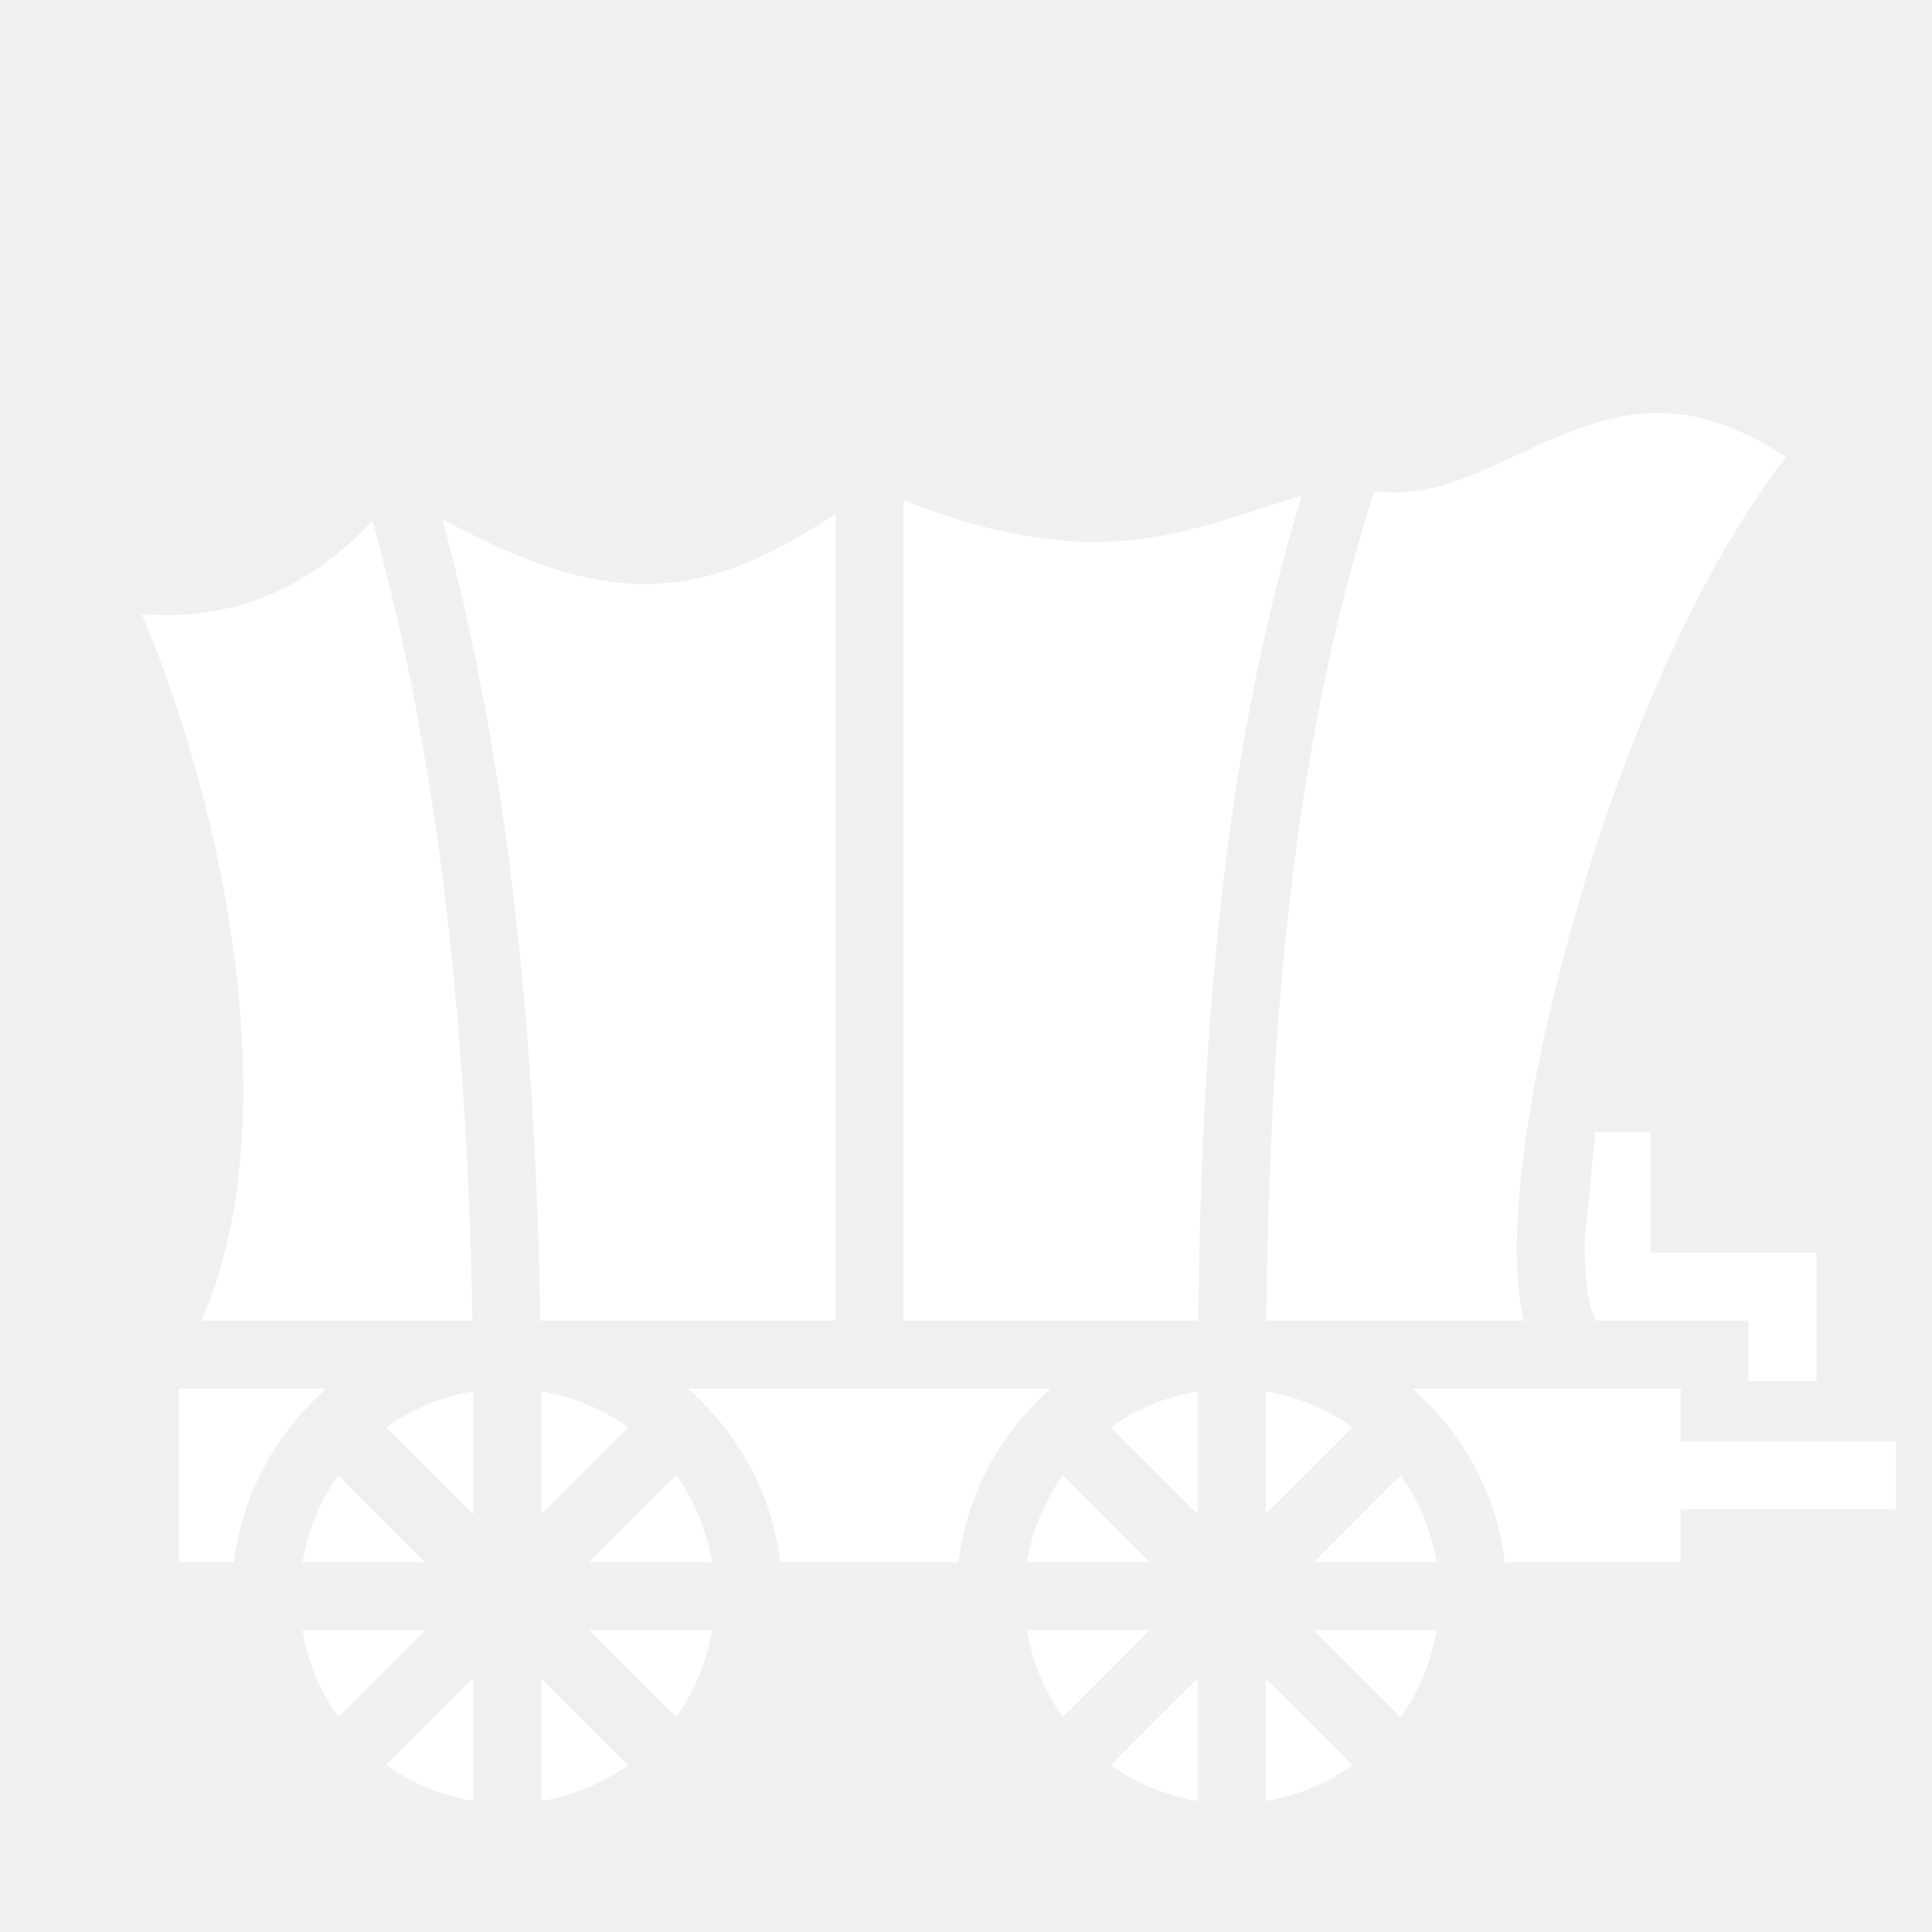
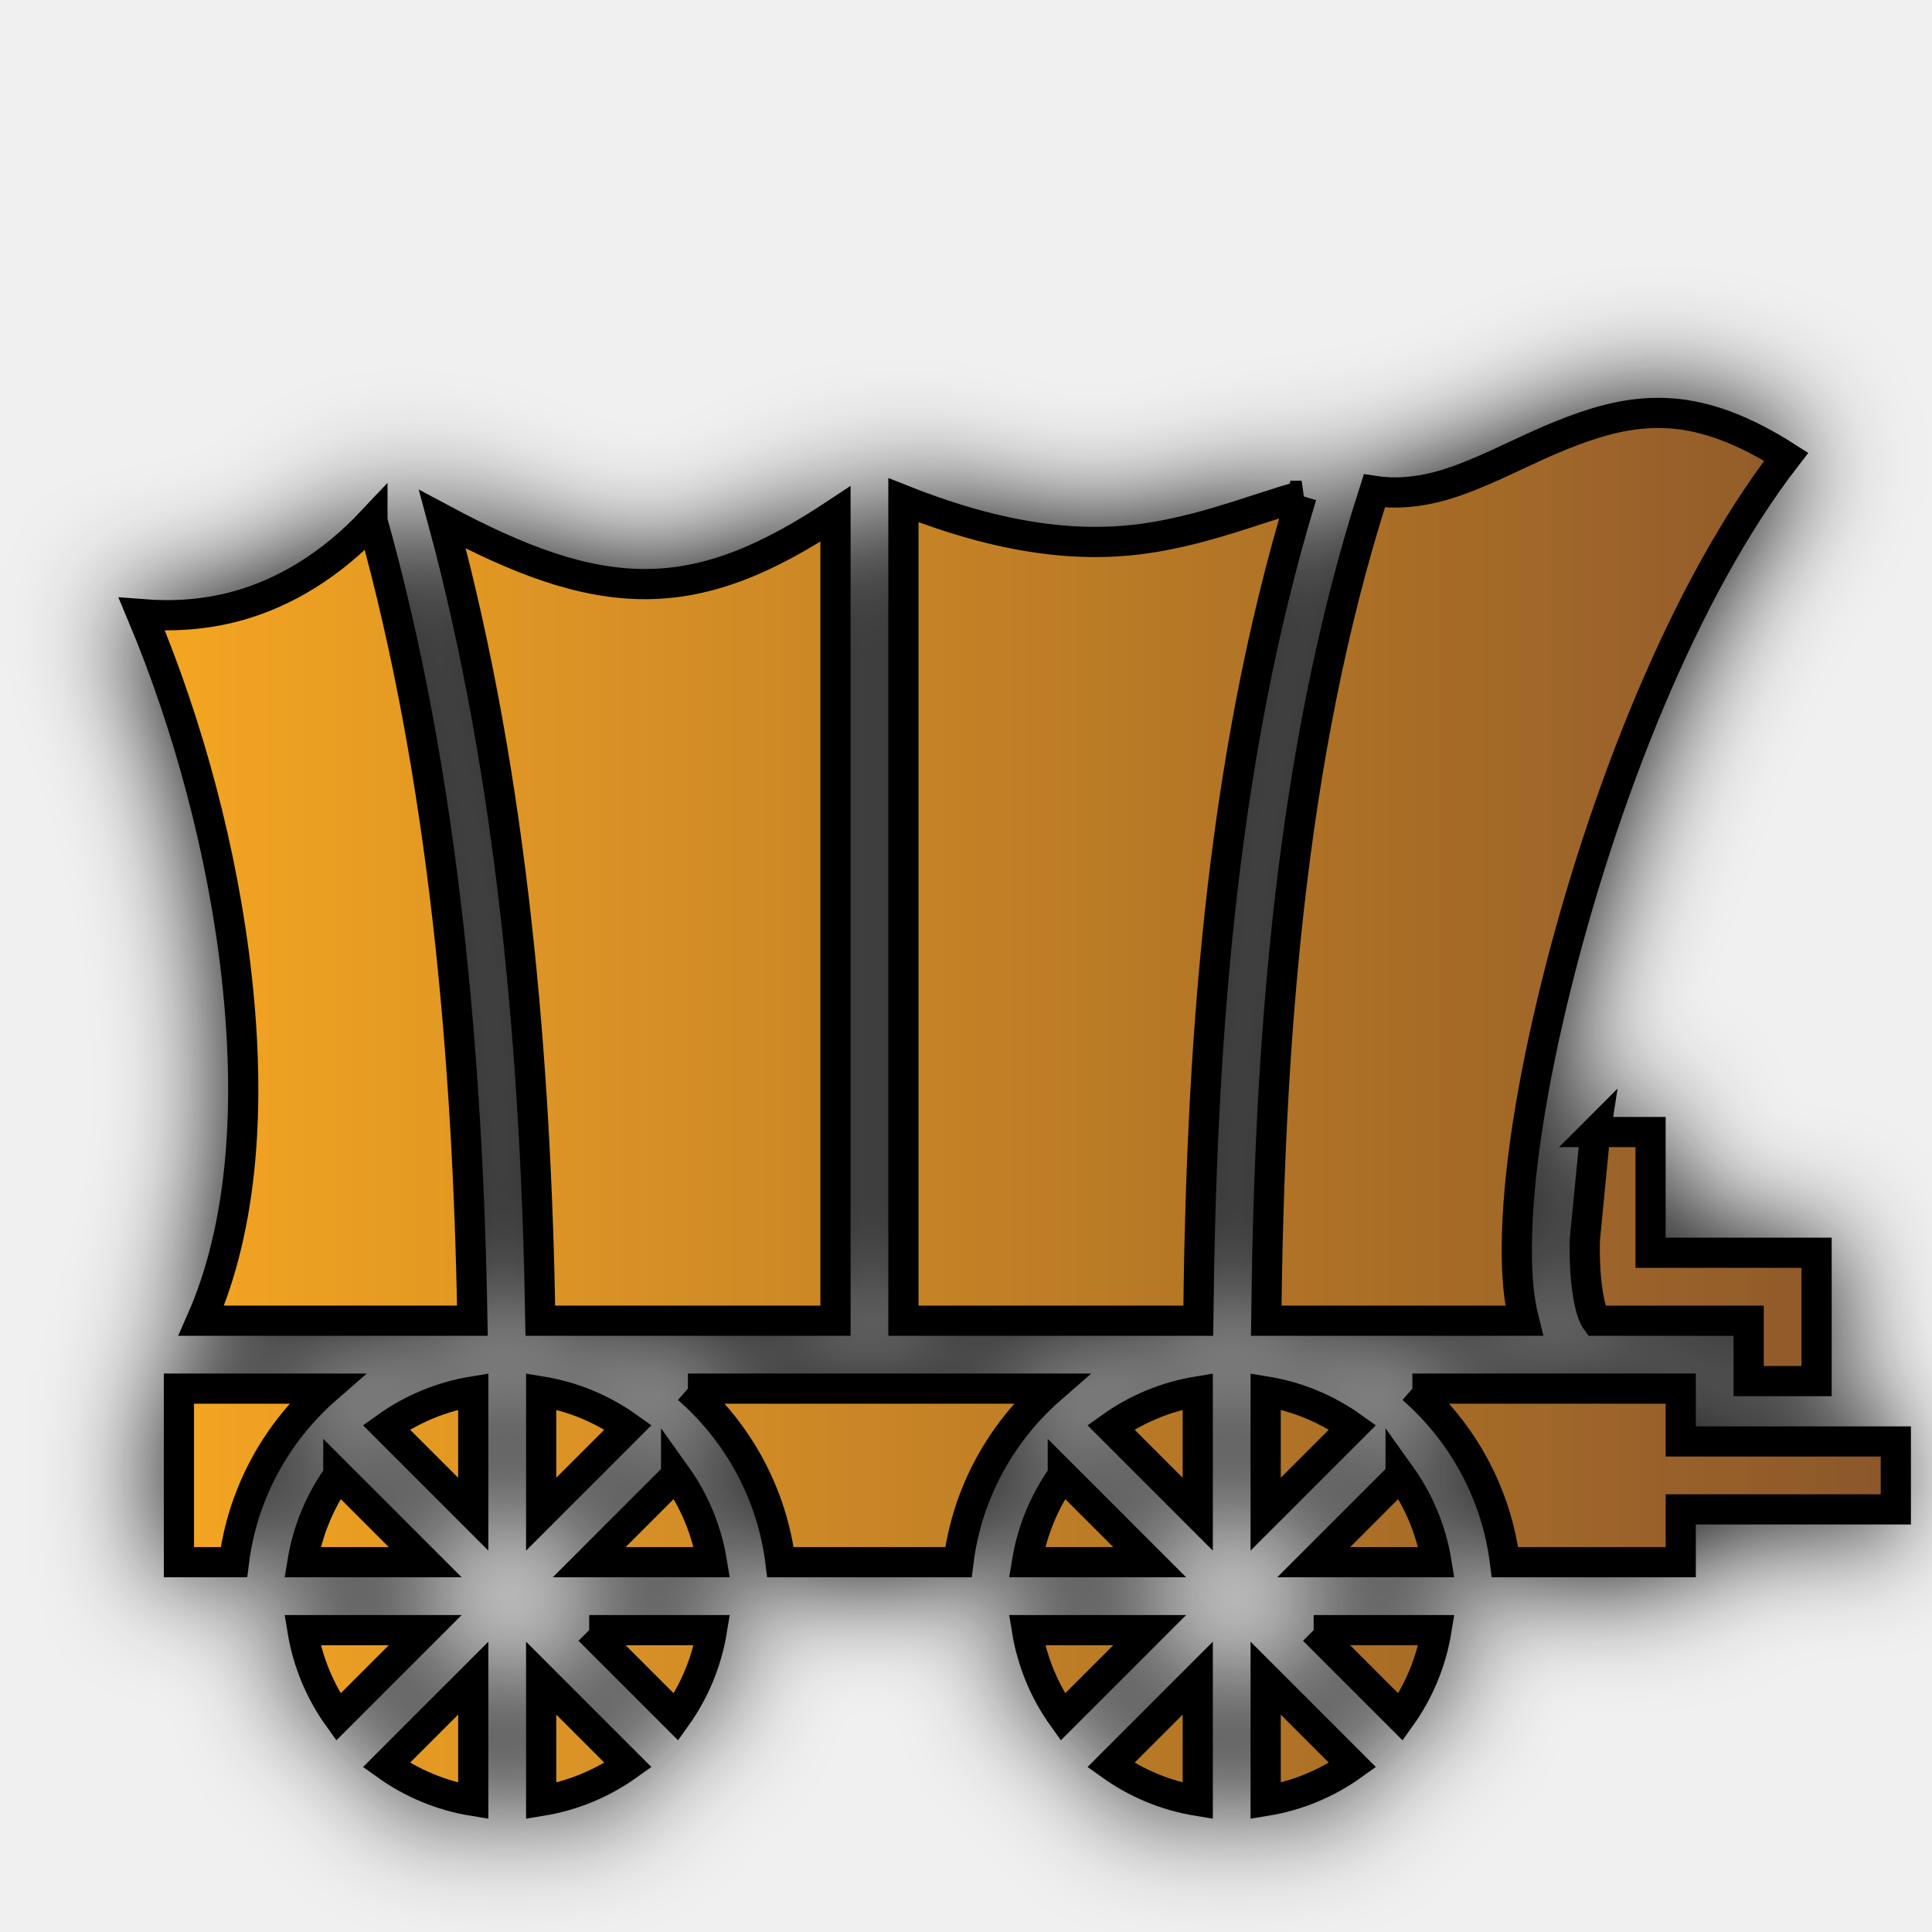
<svg xmlns="http://www.w3.org/2000/svg" viewBox="0 0 512 512" style="height: 512px; width: 512px;">
  <defs>
+     <filter id="shadow-1" height="300%" width="300%" x="-100%" y="-100%">
+       <feFlood flood-color="rgba(0, 0, 0, 1)" result="flood" />
+       <feComposite in="flood" in2="SourceGraphic" operator="atop" result="composite" />
+       <feGaussianBlur in="composite" stdDeviation="15" result="blur" />
+       <feOffset dx="0" dy="0" result="offset" />
+       <feComposite in="SourceGraphic" in2="offset" operator="over" />
+     </filter>
    <filter id="shadow-2" height="300%" width="300%" x="-100%" y="-100%">
      <feFlood flood-color="rgba(255, 255, 255, 1)" result="flood" />
      <feComposite in="flood" in2="SourceGraphic" operator="atop" result="composite" />
      <feGaussianBlur in="composite" stdDeviation="15" result="blur" />
      <feOffset dx="0" dy="0" result="offset" />
      <feComposite in="SourceGraphic" in2="offset" operator="over" />
    </filter>
    <filter id="shadow-3" height="300%" width="300%" x="-100%" y="-100%">
      <feFlood flood-color="rgba(255, 255, 255, 1)" result="flood" />
      <feComposite in="flood" in2="SourceGraphic" operator="atop" result="composite" />
      <feGaussianBlur in="composite" stdDeviation="15" result="blur" />
      <feOffset dx="0" dy="0" result="offset" />
      <feComposite in="SourceGraphic" in2="offset" operator="over" />
    </filter>
    <filter id="shadow-4" height="300%" width="300%" x="-100%" y="-100%">
      <feFlood flood-color="rgba(255, 255, 255, 1)" result="flood" />
      <feComposite in="flood" in2="SourceGraphic" operator="atop" result="composite" />
      <feGaussianBlur in="composite" stdDeviation="15" result="blur" />
      <feOffset dx="0" dy="0" result="offset" />
      <feComposite in="SourceGraphic" in2="offset" operator="over" />
    </filter>
    <filter id="shadow-5" height="300%" width="300%" x="-100%" y="-100%">
      <feFlood flood-color="rgba(255, 255, 255, 1)" result="flood" />
      <feComposite in="flood" in2="SourceGraphic" operator="atop" result="composite" />
      <feGaussianBlur in="composite" stdDeviation="15" result="blur" />
      <feOffset dx="0" dy="0" result="offset" />
      <feComposite in="SourceGraphic" in2="offset" operator="over" />
    </filter>
    <filter id="shadow-6" height="300%" width="300%" x="-100%" y="-100%">
      <feFlood flood-color="rgba(255, 255, 255, 1)" result="flood" />
      <feComposite in="flood" in2="SourceGraphic" operator="atop" result="composite" />
      <feGaussianBlur in="composite" stdDeviation="15" result="blur" />
      <feOffset dx="0" dy="0" result="offset" />
      <feComposite in="SourceGraphic" in2="offset" operator="over" />
    </filter>
    <filter id="shadow-7" height="300%" width="300%" x="-100%" y="-100%">
      <feFlood flood-color="rgba(255, 255, 255, 1)" result="flood" />
      <feComposite in="flood" in2="SourceGraphic" operator="atop" result="composite" />
      <feGaussianBlur in="composite" stdDeviation="15" result="blur" />
      <feOffset dx="0" dy="0" result="offset" />
      <feComposite in="SourceGraphic" in2="offset" operator="over" />
    </filter>
    <filter id="shadow-8" height="300%" width="300%" x="-100%" y="-100%">
      <feFlood flood-color="rgba(255, 255, 255, 1)" result="flood" />
      <feComposite in="flood" in2="SourceGraphic" operator="atop" result="composite" />
      <feGaussianBlur in="composite" stdDeviation="15" result="blur" />
      <feOffset dx="0" dy="0" result="offset" />
      <feComposite in="SourceGraphic" in2="offset" operator="over" />
    </filter>
    <filter id="shadow-9" height="300%" width="300%" x="-100%" y="-100%">
      <feFlood flood-color="rgba(255, 255, 255, 1)" result="flood" />
      <feComposite in="flood" in2="SourceGraphic" operator="atop" result="composite" />
      <feGaussianBlur in="composite" stdDeviation="15" result="blur" />
      <feOffset dx="0" dy="0" result="offset" />
      <feComposite in="SourceGraphic" in2="offset" operator="over" />
    </filter>
    <filter id="shadow-10" height="300%" width="300%" x="-100%" y="-100%">
      <feFlood flood-color="rgba(255, 255, 255, 1)" result="flood" />
      <feComposite in="flood" in2="SourceGraphic" operator="atop" result="composite" />
      <feGaussianBlur in="composite" stdDeviation="15" result="blur" />
      <feOffset dx="0" dy="0" result="offset" />
      <feComposite in="SourceGraphic" in2="offset" operator="over" />
    </filter>
    <filter id="shadow-11" height="300%" width="300%" x="-100%" y="-100%">
      <feFlood flood-color="rgba(255, 255, 255, 1)" result="flood" />
      <feComposite in="flood" in2="SourceGraphic" operator="atop" result="composite" />
      <feGaussianBlur in="composite" stdDeviation="15" result="blur" />
      <feOffset dx="0" dy="0" result="offset" />
      <feComposite in="SourceGraphic" in2="offset" operator="over" />
    </filter>
    <filter id="shadow-12" height="300%" width="300%" x="-100%" y="-100%">
      <feFlood flood-color="rgba(255, 255, 255, 1)" result="flood" />
      <feComposite in="flood" in2="SourceGraphic" operator="atop" result="composite" />
      <feGaussianBlur in="composite" stdDeviation="15" result="blur" />
      <feOffset dx="0" dy="0" result="offset" />
      <feComposite in="SourceGraphic" in2="offset" operator="over" />
    </filter>
    <filter id="shadow-13" height="300%" width="300%" x="-100%" y="-100%">
      <feFlood flood-color="rgba(255, 255, 255, 1)" result="flood" />
      <feComposite in="flood" in2="SourceGraphic" operator="atop" result="composite" />
      <feGaussianBlur in="composite" stdDeviation="15" result="blur" />
      <feOffset dx="0" dy="0" result="offset" />
      <feComposite in="SourceGraphic" in2="offset" operator="over" />
    </filter>
+     <linearGradient id="delapouite-old-wagon-gradient-1">
+       <stop offset="0%" stop-color="#f5a623" stop-opacity="1" />
+       <stop offset="100%" stop-color="#8b572a" stop-opacity="1" />
+     </linearGradient>
    <linearGradient id="delapouite-old-wagon-gradient-2">
      <stop offset="0%" stop-color="#d0021b" stop-opacity="1" />
      <stop offset="100%" stop-color="#f5a623" stop-opacity="1" />
    </linearGradient>
    <linearGradient id="delapouite-old-wagon-gradient-3">
      <stop offset="0%" stop-color="#9b9b9b" stop-opacity="1" />
      <stop offset="100%" stop-color="#c9c9c9" stop-opacity="1" />
    </linearGradient>
    <linearGradient id="delapouite-old-wagon-gradient-4">
      <stop offset="0%" stop-color="#c9c9c9" stop-opacity="1" />
      <stop offset="100%" stop-color="#c9c9c9" stop-opacity="1" />
    </linearGradient>
    <linearGradient id="delapouite-old-wagon-gradient-5">
      <stop offset="0%" stop-color="#c9c9c9" stop-opacity="1" />
      <stop offset="100%" stop-color="#ffffff" stop-opacity="1" />
    </linearGradient>
    <linearGradient id="delapouite-old-wagon-gradient-6">
      <stop offset="0%" stop-color="#9b9b9b" stop-opacity="1" />
      <stop offset="100%" stop-color="#c9c9c9" stop-opacity="1" />
    </linearGradient>
    <linearGradient id="delapouite-old-wagon-gradient-7">
      <stop offset="0%" stop-color="#9b9b9b" stop-opacity="1" />
      <stop offset="100%" stop-color="#c9c9c9" stop-opacity="1" />
    </linearGradient>
    <linearGradient id="delapouite-old-wagon-gradient-8">
      <stop offset="0%" stop-color="#9b9b9b" stop-opacity="1" />
      <stop offset="100%" stop-color="#c9c9c9" stop-opacity="1" />
    </linearGradient>
    <linearGradient id="delapouite-old-wagon-gradient-9">
      <stop offset="0%" stop-color="#9b9b9b" stop-opacity="1" />
      <stop offset="100%" stop-color="#c9c9c9" stop-opacity="1" />
    </linearGradient>
    <linearGradient id="delapouite-old-wagon-gradient-10">
      <stop offset="0%" stop-color="#4a4a4a" stop-opacity="1" />
      <stop offset="100%" stop-color="#ffffff" stop-opacity="1" />
    </linearGradient>
    <linearGradient id="delapouite-old-wagon-gradient-11">
      <stop offset="0%" stop-color="#4a4a4a" stop-opacity="1" />
      <stop offset="100%" stop-color="#ffffff" stop-opacity="1" />
    </linearGradient>
    <linearGradient id="delapouite-old-wagon-gradient-12">
      <stop offset="0%" stop-color="#4a4a4a" stop-opacity="1" />
      <stop offset="100%" stop-color="#ffffff" stop-opacity="1" />
    </linearGradient>
    <linearGradient id="delapouite-old-wagon-gradient-13">
      <stop offset="0%" stop-color="#4a4a4a" stop-opacity="1" />
      <stop offset="100%" stop-color="#ffffff" stop-opacity="1" />
    </linearGradient>
  </defs>
  <g class="" transform="translate(14,-9)" style="">
-     <path d="M425.208 118.428c-9.115.04-17.29 2.663-25.45 5.927-9.33 3.732-18.268 8.75-27.847 12.13-6.67 2.356-14.156 3.768-21.694 2.615-22.832 71.052-27.844 149.083-28.654 219.9h68.322c-1.45-5.723-1.952-12.17-1.916-19.543.09-18.73 3.936-43.15 10.523-69.63 12.235-49.176 33.65-104.615 60.876-139.776-11.49-7.335-21.364-10.784-30.19-11.476-1.345-.105-2.666-.152-3.968-.146zM330.95 140.39c-12.268 3.536-23.886 8.28-38.29 10.81-17.517 3.073-38.528 1.747-67.245-9.64V359h78.14c.756-69.366 5.42-146.51 27.395-218.61zm-123.535 4.823c-17.95 11.885-33.58 18.606-50.568 18.578-16.442-.026-33.08-6.19-53.598-17.17 18.834 69.4 24.842 144.742 25.946 212.38h78.22V145.213zM84.7 147.055c-11.136 11.845-23.253 18.937-35.195 22.353-9.05 2.59-17.778 3.007-25.92 2.363 12.242 29.09 21.534 63.203 25.182 96.45 3.63 33.078 1.834 65.296-9.413 90.78h71.834c-1.15-68.14-7.4-143.78-26.488-211.945zM408.823 309c-.05.322-.105.65-.154.97l-2.667 27.608c-.014.66-.032 1.328-.035 1.965-.04 8.135.928 14.47 2.107 17.578.41 1.086.744 1.595.953 1.88h40.387v16h18v-34h-44v-32h-14.592zM33.415 377v46H47.99c2.265-18.264 11.31-34.465 24.538-46H33.415zm134.887 0c13.227 11.535 22.273 27.736 24.537 46h47.15c2.265-18.264 11.31-34.465 24.538-46h-96.226zm192 0c13.227 11.535 22.273 27.736 24.537 46h46.575v-14h57v-18h-57v-14h-71.113zm-248.887.738c-8.502 1.388-16.332 4.71-23.033 9.502l23.033 23.033v-32.535zm18 0v32.535l23.033-23.033c-6.7-4.793-14.53-8.114-23.033-9.502zm174 0c-8.502 1.388-16.332 4.71-23.033 9.502l23.033 23.033v-32.535zm18 0v32.535l23.033-23.033c-6.7-4.793-14.53-8.114-23.033-9.502zm-245.76 22.23c-4.793 6.7-8.114 14.53-9.502 23.032h32.535l-23.033-23.033zm89.52 0L142.142 423h32.535c-1.388-8.502-4.71-16.332-9.502-23.033zm102.48 0c-4.793 6.7-8.114 14.53-9.502 23.032h32.535l-23.033-23.033zm89.52 0L334.142 423h32.535c-1.388-8.502-4.71-16.332-9.502-23.033zM66.153 441c1.388 8.502 4.71 16.332 9.502 23.033L98.688 441H66.153zm75.99 0l23.032 23.033c4.793-6.7 8.114-14.53 9.502-23.033h-32.535zm116.01 0c1.388 8.502 4.71 16.332 9.502 23.033L290.688 441h-32.535zm75.99 0l23.032 23.033c4.793-6.7 8.114-14.53 9.502-23.033h-32.535zm-222.728 12.727L88.382 476.76c6.7 4.793 14.53 8.114 23.033 9.502v-32.535zm18 0v32.535c8.502-1.388 16.332-4.71 23.033-9.502l-23.033-23.033zm174 0l-23.033 23.033c6.7 4.793 14.53 8.114 23.033 9.502v-32.535zm18 0v32.535c8.502-1.388 16.332-4.71 23.033-9.502l-23.033-23.033z" fill="#ffffff" fill-opacity="1" />
+     <path d="M425.208 118.428c-9.115.04-17.29 2.663-25.45 5.927-9.33 3.732-18.268 8.75-27.847 12.13-6.67 2.356-14.156 3.768-21.694 2.615-22.832 71.052-27.844 149.083-28.654 219.9h68.322c-1.45-5.723-1.952-12.17-1.916-19.543.09-18.73 3.936-43.15 10.523-69.63 12.235-49.176 33.65-104.615 60.876-139.776-11.49-7.335-21.364-10.784-30.19-11.476-1.345-.105-2.666-.152-3.968-.146zM330.95 140.39c-12.268 3.536-23.886 8.28-38.29 10.81-17.517 3.073-38.528 1.747-67.245-9.64V359h78.14c.756-69.366 5.42-146.51 27.395-218.61zm-123.535 4.823c-17.95 11.885-33.58 18.606-50.568 18.578-16.442-.026-33.08-6.19-53.598-17.17 18.834 69.4 24.842 144.742 25.946 212.38h78.22V145.213zM84.7 147.055c-11.136 11.845-23.253 18.937-35.195 22.353-9.05 2.59-17.778 3.007-25.92 2.363 12.242 29.09 21.534 63.203 25.182 96.45 3.63 33.078 1.834 65.296-9.413 90.78h71.834c-1.15-68.14-7.4-143.78-26.488-211.945zM408.823 309c-.05.322-.105.65-.154.97l-2.667 27.608c-.014.66-.032 1.328-.035 1.965-.04 8.135.928 14.47 2.107 17.578.41 1.086.744 1.595.953 1.88h40.387v16h18v-34h-44v-32h-14.592zM33.415 377v46H47.99c2.265-18.264 11.31-34.465 24.538-46H33.415zm134.887 0c13.227 11.535 22.273 27.736 24.537 46h47.15c2.265-18.264 11.31-34.465 24.538-46h-96.226zm192 0c13.227 11.535 22.273 27.736 24.537 46h46.575v-14h57v-18h-57v-14h-71.113zm-248.887.738c-8.502 1.388-16.332 4.71-23.033 9.502l23.033 23.033v-32.535zm18 0v32.535l23.033-23.033c-6.7-4.793-14.53-8.114-23.033-9.502zm174 0c-8.502 1.388-16.332 4.71-23.033 9.502l23.033 23.033v-32.535zm18 0v32.535l23.033-23.033c-6.7-4.793-14.53-8.114-23.033-9.502zm-245.76 22.23c-4.793 6.7-8.114 14.53-9.502 23.032h32.535l-23.033-23.033zm89.52 0L142.142 423h32.535c-1.388-8.502-4.71-16.332-9.502-23.033zm102.48 0c-4.793 6.7-8.114 14.53-9.502 23.032h32.535l-23.033-23.033zm89.52 0L334.142 423h32.535c-1.388-8.502-4.71-16.332-9.502-23.033zM66.153 441c1.388 8.502 4.71 16.332 9.502 23.033L98.688 441H66.153zm75.99 0l23.032 23.033c4.793-6.7 8.114-14.53 9.502-23.033h-32.535zm116.01 0c1.388 8.502 4.71 16.332 9.502 23.033L290.688 441h-32.535zm75.99 0l23.032 23.033c4.793-6.7 8.114-14.53 9.502-23.033h-32.535zm-222.728 12.727L88.382 476.76c6.7 4.793 14.53 8.114 23.033 9.502v-32.535zm18 0v32.535c8.502-1.388 16.332-4.71 23.033-9.502l-23.033-23.033zm174 0l-23.033 23.033c6.7 4.793 14.53 8.114 23.033 9.502v-32.535zm18 0v32.535c8.502-1.388 16.332-4.71 23.033-9.502l-23.033-23.033z" fill="url(#delapouite-old-wagon-gradient-1)" filter="url(#shadow-1)" stroke="#000000" stroke-opacity="1" stroke-width="8" />
  </g>
</svg>
